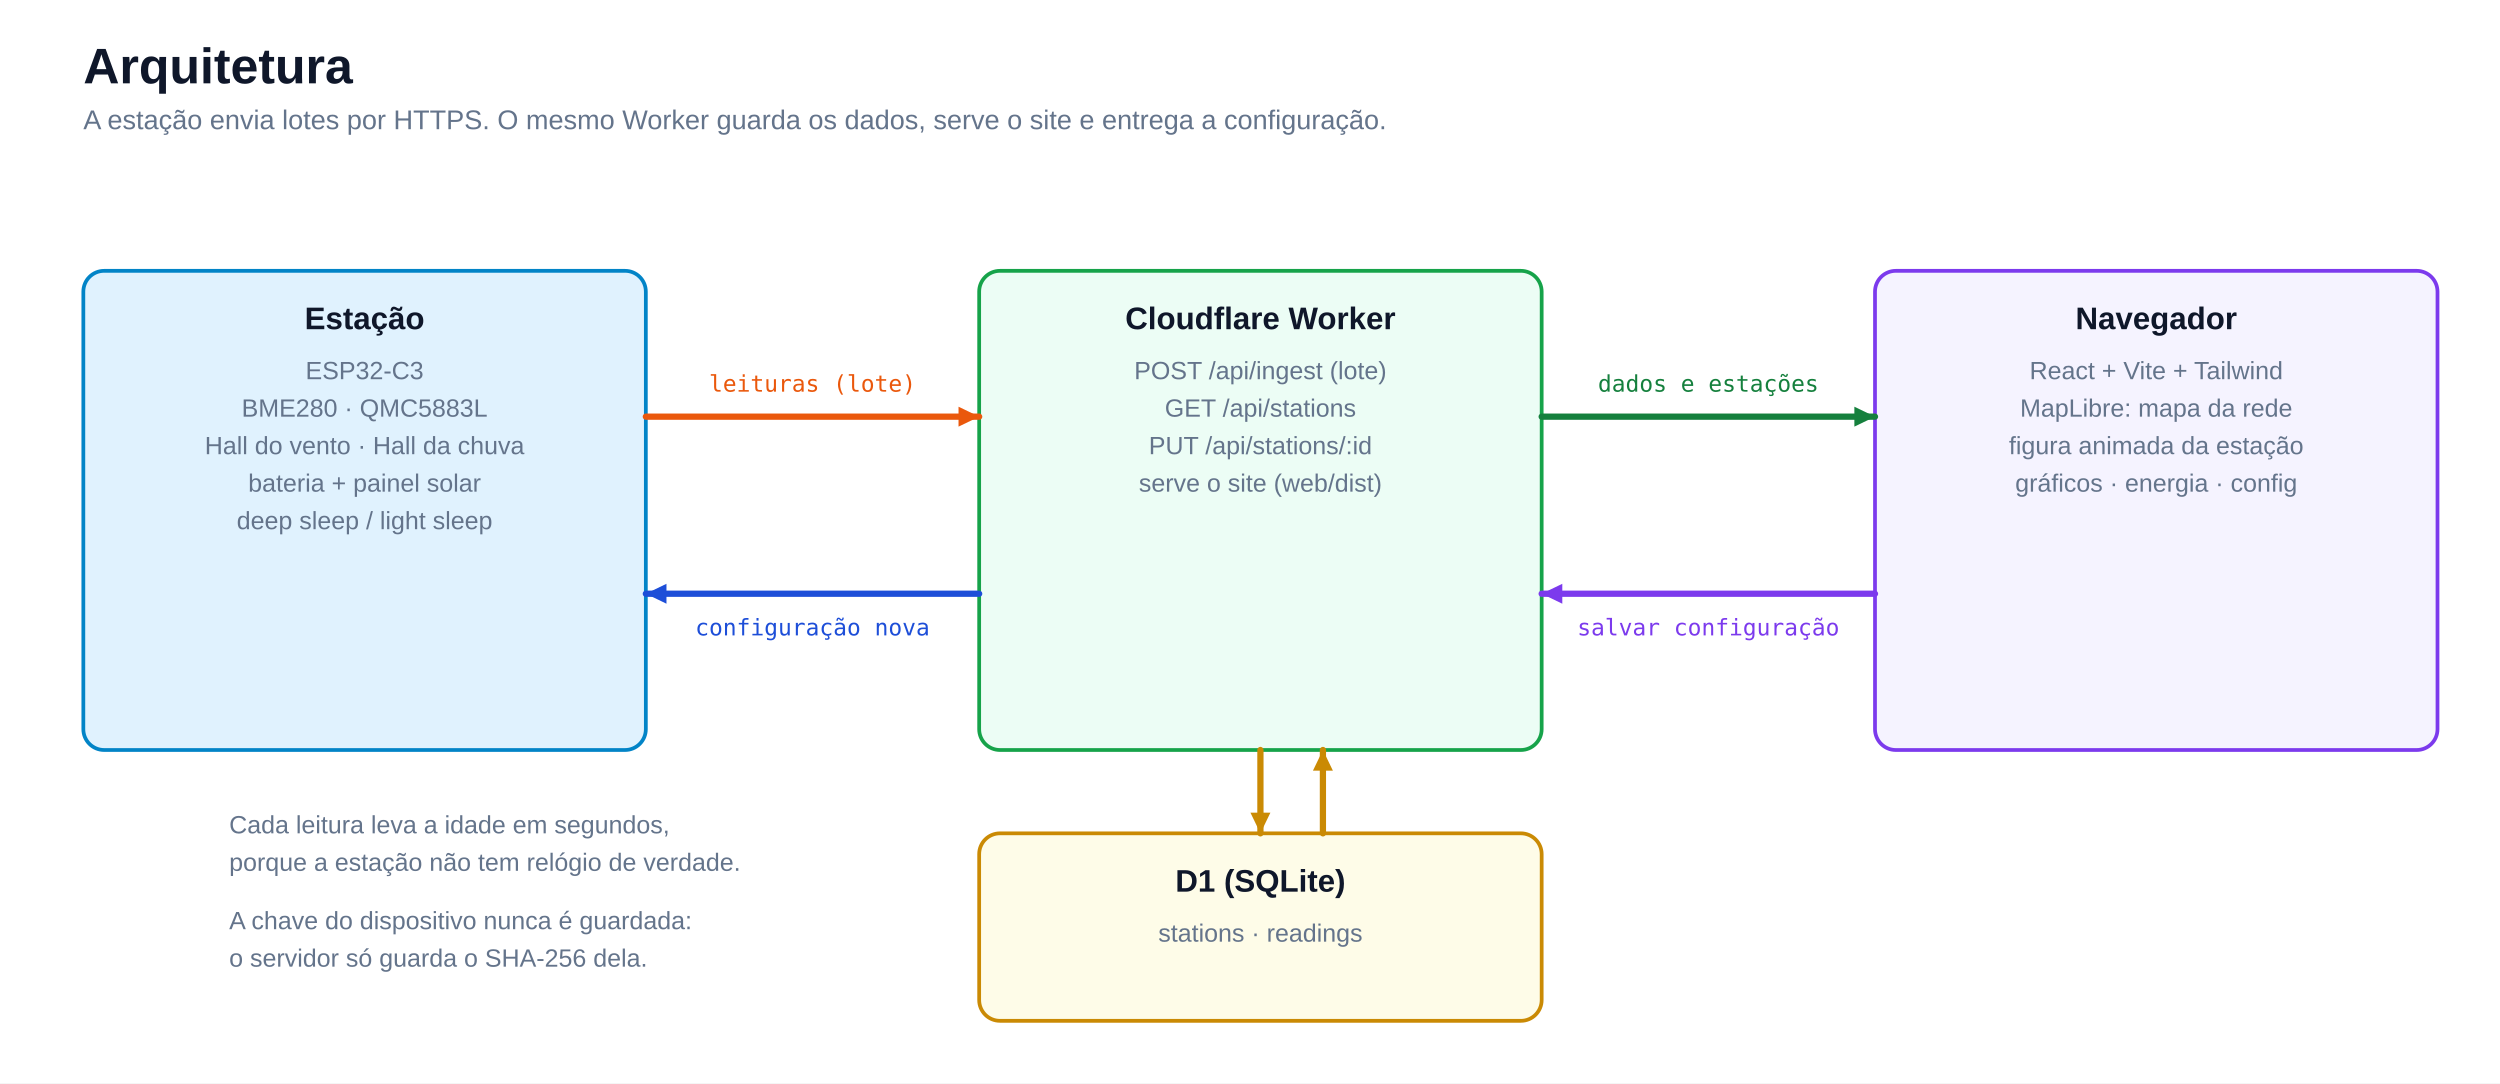
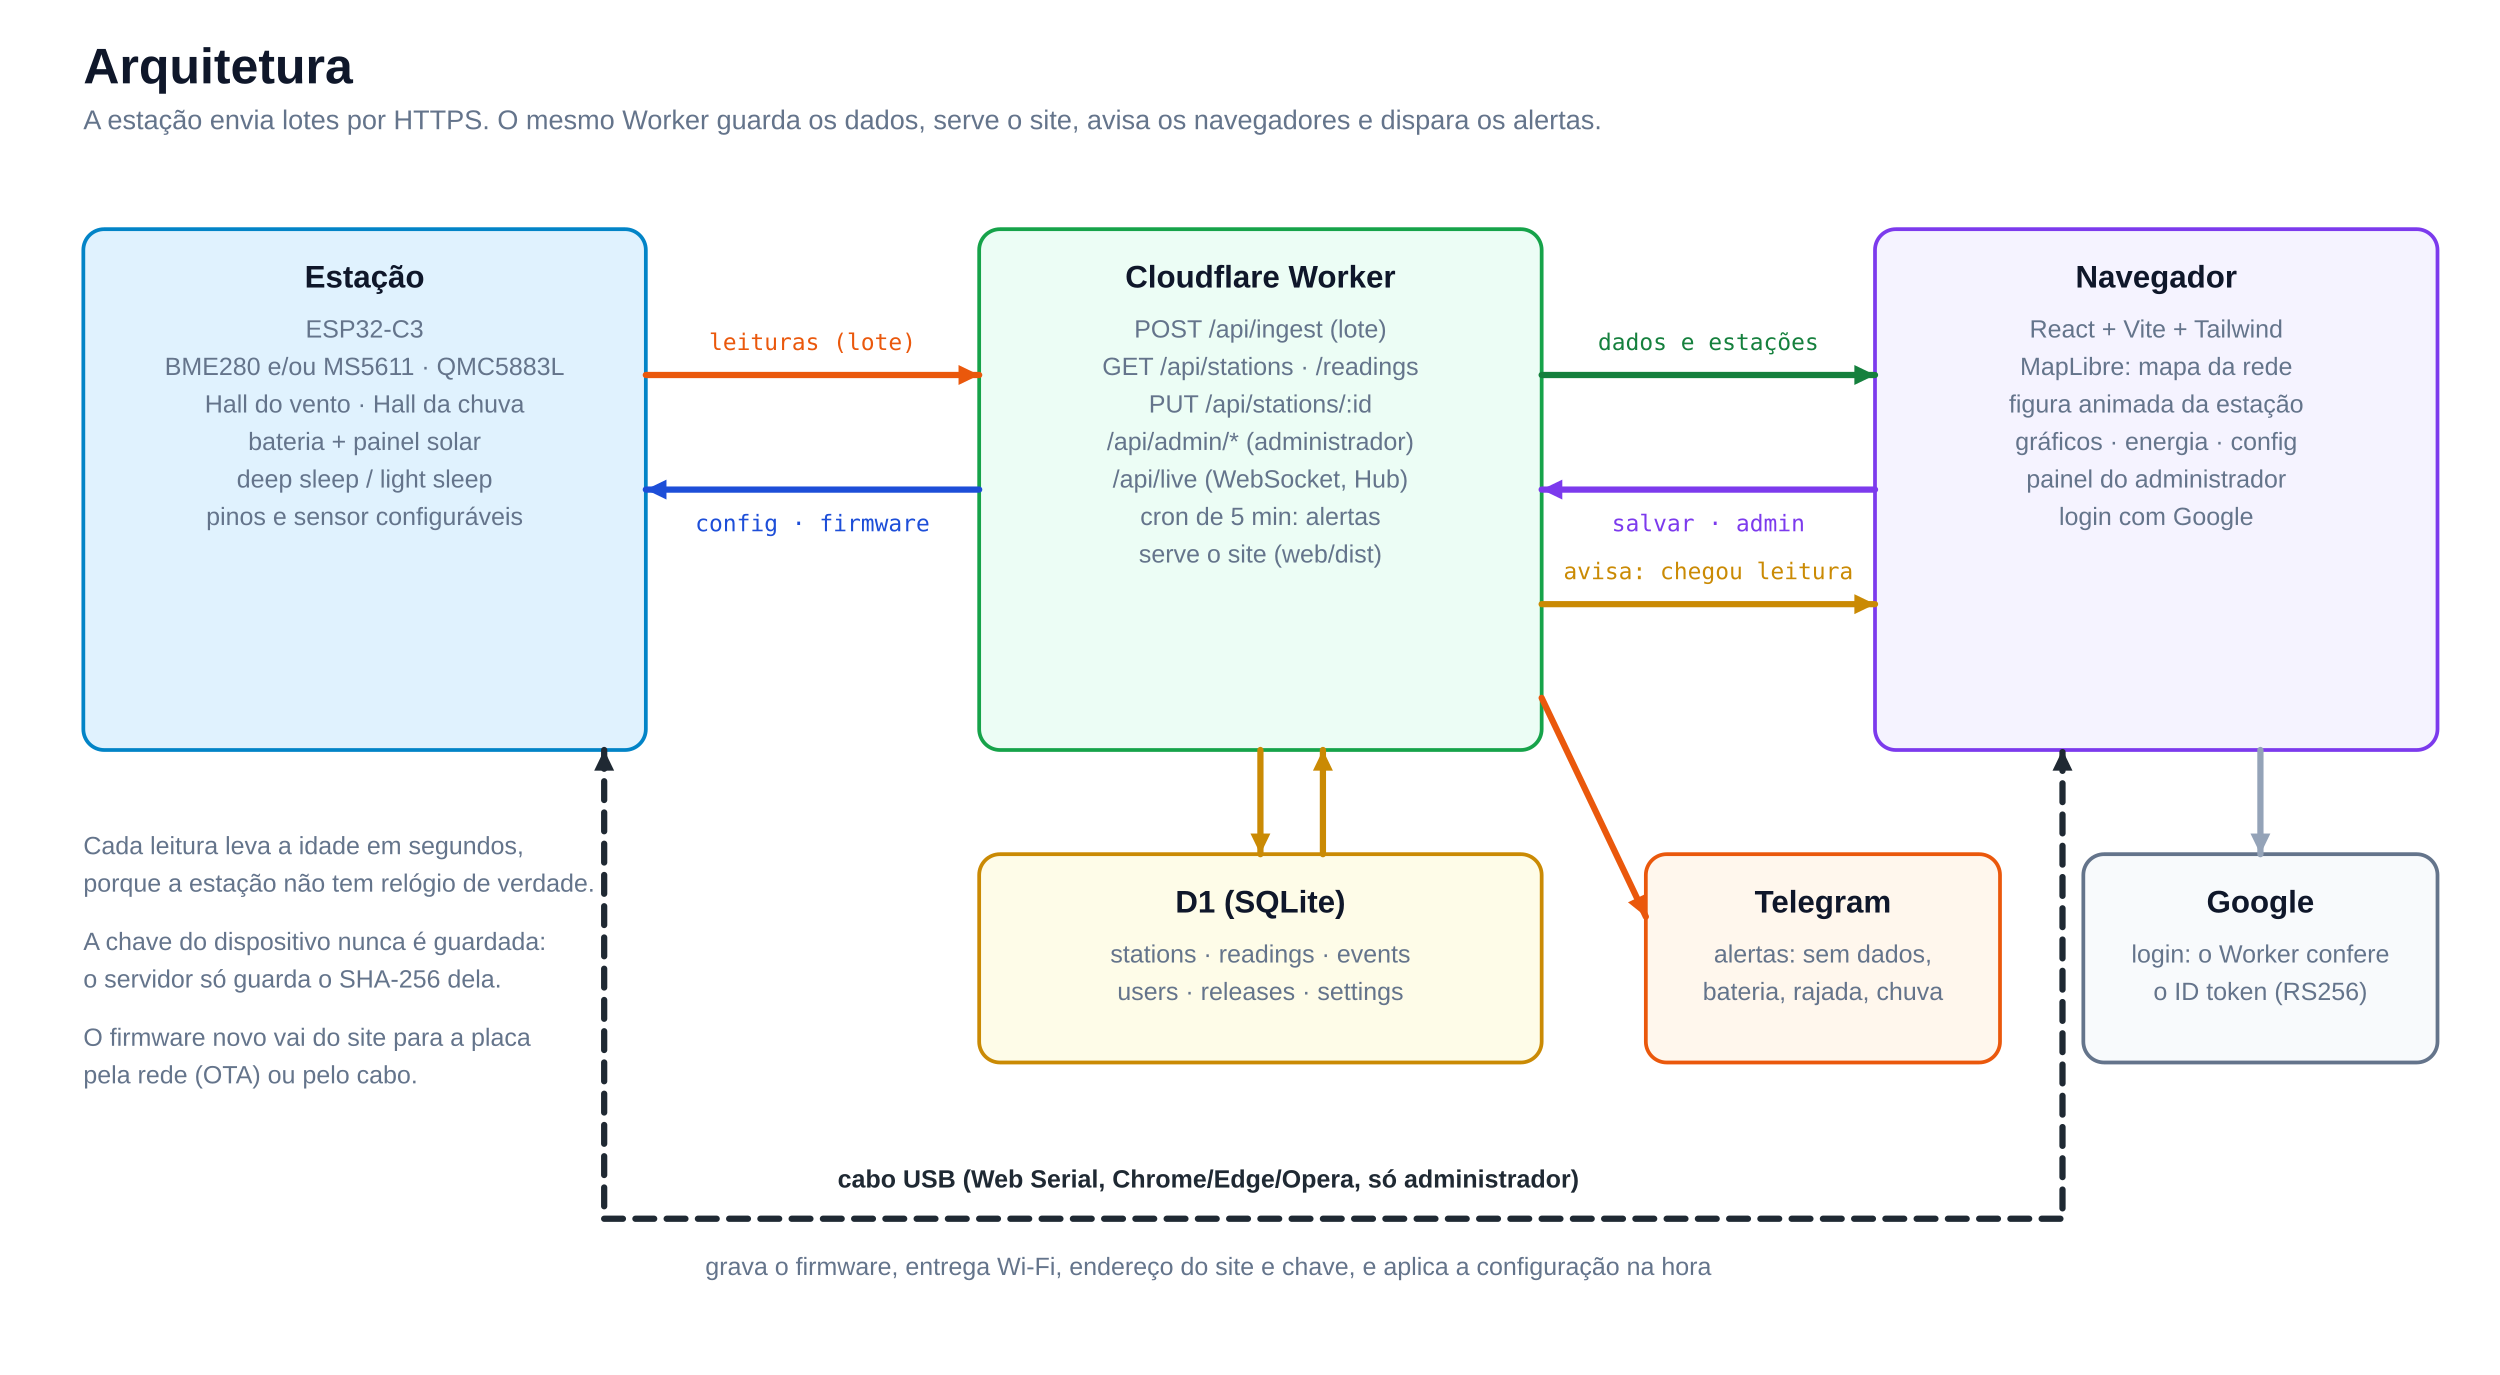
- <svg xmlns="http://www.w3.org/2000/svg" viewBox="0 0 1200 520" width="1200" height="520" role="img" aria-label="Arquitetura do sistema">
-   <rect width="1200" height="520" fill="#ffffff" />
+ <svg xmlns="http://www.w3.org/2000/svg" viewBox="0 0 1200 660" width="1200" height="660" role="img" aria-label="Arquitetura do sistema">
+   <rect width="1200" height="660" fill="#ffffff" />
  <text x="40" y="40" font-size="24" fill="#0f172a" text-anchor="start" font-weight="700" font-family="'Helvetica Neue', Arial, sans-serif">Arquitetura</text>
-   <text x="40" y="62" font-size="13" fill="#64748b" text-anchor="start" font-weight="400" font-family="'Helvetica Neue', Arial, sans-serif">A estação envia lotes por HTTPS. O mesmo Worker guarda os dados, serve o site e entrega a configuração.</text>
-   <rect x="40" y="130" width="270" height="230" rx="10" fill="#e0f2fe" stroke="#0284c7" stroke-width="1.8" />
-   <text x="175.0" y="158" font-size="15" fill="#0f172a" text-anchor="middle" font-weight="700" font-family="'Helvetica Neue', Arial, sans-serif">Estação</text>
-   <text x="175.0" y="182" font-size="12" fill="#64748b" text-anchor="middle" font-weight="400" font-family="'Helvetica Neue', Arial, sans-serif">ESP32-C3</text>
-   <text x="175.0" y="200" font-size="12" fill="#64748b" text-anchor="middle" font-weight="400" font-family="'Helvetica Neue', Arial, sans-serif">BME280 · QMC5883L</text>
-   <text x="175.0" y="218" font-size="12" fill="#64748b" text-anchor="middle" font-weight="400" font-family="'Helvetica Neue', Arial, sans-serif">Hall do vento · Hall da chuva</text>
-   <text x="175.0" y="236" font-size="12" fill="#64748b" text-anchor="middle" font-weight="400" font-family="'Helvetica Neue', Arial, sans-serif">bateria + painel solar</text>
-   <text x="175.0" y="254" font-size="12" fill="#64748b" text-anchor="middle" font-weight="400" font-family="'Helvetica Neue', Arial, sans-serif">deep sleep / light sleep</text>
-   <rect x="470" y="130" width="270" height="230" rx="10" fill="#ecfdf5" stroke="#16a34a" stroke-width="1.8" />
-   <text x="605.0" y="158" font-size="15" fill="#0f172a" text-anchor="middle" font-weight="700" font-family="'Helvetica Neue', Arial, sans-serif">Cloudflare Worker</text>
-   <text x="605.0" y="182" font-size="12" fill="#64748b" text-anchor="middle" font-weight="400" font-family="'Helvetica Neue', Arial, sans-serif">POST /api/ingest (lote)</text>
-   <text x="605.0" y="200" font-size="12" fill="#64748b" text-anchor="middle" font-weight="400" font-family="'Helvetica Neue', Arial, sans-serif">GET /api/stations</text>
-   <text x="605.0" y="218" font-size="12" fill="#64748b" text-anchor="middle" font-weight="400" font-family="'Helvetica Neue', Arial, sans-serif">PUT /api/stations/:id</text>
-   <text x="605.0" y="236" font-size="12" fill="#64748b" text-anchor="middle" font-weight="400" font-family="'Helvetica Neue', Arial, sans-serif">serve o site (web/dist)</text>
-   <text x="605.0" y="254" font-size="12" fill="#64748b" text-anchor="middle" font-weight="400" font-family="'Helvetica Neue', Arial, sans-serif" />
-   <rect x="470" y="400" width="270" height="90" rx="10" fill="#fefce8" stroke="#ca8a04" stroke-width="1.8" />
-   <text x="605.0" y="428" font-size="15" fill="#0f172a" text-anchor="middle" font-weight="700" font-family="'Helvetica Neue', Arial, sans-serif">D1 (SQLite)</text>
-   <text x="605.0" y="452" font-size="12" fill="#64748b" text-anchor="middle" font-weight="400" font-family="'Helvetica Neue', Arial, sans-serif">stations · readings</text>
-   <rect x="900" y="130" width="270" height="230" rx="10" fill="#f5f3ff" stroke="#7c3aed" stroke-width="1.8" />
-   <text x="1035.0" y="158" font-size="15" fill="#0f172a" text-anchor="middle" font-weight="700" font-family="'Helvetica Neue', Arial, sans-serif">Navegador</text>
-   <text x="1035.0" y="182" font-size="12" fill="#64748b" text-anchor="middle" font-weight="400" font-family="'Helvetica Neue', Arial, sans-serif">React + Vite + Tailwind</text>
-   <text x="1035.0" y="200" font-size="12" fill="#64748b" text-anchor="middle" font-weight="400" font-family="'Helvetica Neue', Arial, sans-serif">MapLibre: mapa da rede</text>
-   <text x="1035.0" y="218" font-size="12" fill="#64748b" text-anchor="middle" font-weight="400" font-family="'Helvetica Neue', Arial, sans-serif">figura animada da estação</text>
-   <text x="1035.0" y="236" font-size="12" fill="#64748b" text-anchor="middle" font-weight="400" font-family="'Helvetica Neue', Arial, sans-serif">gráficos · energia · config</text>
-   <path d="M310,200 L470,200" fill="none" stroke="#ea580c" stroke-width="3" stroke-linejoin="round" stroke-linecap="round" />
-   <polygon points="470,200 460.095,204.785 460.095,195.215" fill="#ea580c" />
-   <text x="390" y="188" font-size="11" fill="#ea580c" text-anchor="middle" font-weight="400" font-family="ui-monospace, 'SFMono-Regular', Menlo, Consolas, monospace">leituras (lote)</text>
-   <path d="M470,285 L310,285" fill="none" stroke="#1d4ed8" stroke-width="3" stroke-linejoin="round" stroke-linecap="round" />
-   <polygon points="310,285 319.905,280.215 319.905,289.785" fill="#1d4ed8" />
-   <text x="390" y="305" font-size="11" fill="#1d4ed8" text-anchor="middle" font-weight="400" font-family="ui-monospace, 'SFMono-Regular', Menlo, Consolas, monospace">configuração nova</text>
-   <path d="M740,200 L900,200" fill="none" stroke="#15803d" stroke-width="3" stroke-linejoin="round" stroke-linecap="round" />
-   <polygon points="900,200 890.095,204.785 890.095,195.215" fill="#15803d" />
-   <text x="820" y="188" font-size="11" fill="#15803d" text-anchor="middle" font-weight="400" font-family="ui-monospace, 'SFMono-Regular', Menlo, Consolas, monospace">dados e estações</text>
-   <path d="M900,285 L740,285" fill="none" stroke="#7c3aed" stroke-width="3" stroke-linejoin="round" stroke-linecap="round" />
-   <polygon points="740,285 749.905,280.215 749.905,289.785" fill="#7c3aed" />
-   <text x="820" y="305" font-size="11" fill="#7c3aed" text-anchor="middle" font-weight="400" font-family="ui-monospace, 'SFMono-Regular', Menlo, Consolas, monospace">salvar configuração</text>
-   <path d="M605,360 L605,400" fill="none" stroke="#ca8a04" stroke-width="3" stroke-linejoin="round" stroke-linecap="round" />
-   <polygon points="605,400 600.215,390.095 609.785,390.095" fill="#ca8a04" />
-   <path d="M635,400 L635,360" fill="none" stroke="#ca8a04" stroke-width="3" stroke-linejoin="round" stroke-linecap="round" />
+   <text x="40" y="62" font-size="13" fill="#64748b" text-anchor="start" font-weight="400" font-family="'Helvetica Neue', Arial, sans-serif">A estação envia lotes por HTTPS. O mesmo Worker guarda os dados, serve o site, avisa os navegadores e dispara os alertas.</text>
+   <rect x="40" y="110" width="270" height="250" rx="10" fill="#e0f2fe" stroke="#0284c7" stroke-width="1.8" />
+   <text x="175.0" y="138" font-size="15" fill="#0f172a" text-anchor="middle" font-weight="700" font-family="'Helvetica Neue', Arial, sans-serif">Estação</text>
+   <text x="175.0" y="162" font-size="12" fill="#64748b" text-anchor="middle" font-weight="400" font-family="'Helvetica Neue', Arial, sans-serif">ESP32-C3</text>
+   <text x="175.0" y="180" font-size="12" fill="#64748b" text-anchor="middle" font-weight="400" font-family="'Helvetica Neue', Arial, sans-serif">BME280 e/ou MS5611 · QMC5883L</text>
+   <text x="175.0" y="198" font-size="12" fill="#64748b" text-anchor="middle" font-weight="400" font-family="'Helvetica Neue', Arial, sans-serif">Hall do vento · Hall da chuva</text>
+   <text x="175.0" y="216" font-size="12" fill="#64748b" text-anchor="middle" font-weight="400" font-family="'Helvetica Neue', Arial, sans-serif">bateria + painel solar</text>
+   <text x="175.0" y="234" font-size="12" fill="#64748b" text-anchor="middle" font-weight="400" font-family="'Helvetica Neue', Arial, sans-serif">deep sleep / light sleep</text>
+   <text x="175.0" y="252" font-size="12" fill="#64748b" text-anchor="middle" font-weight="400" font-family="'Helvetica Neue', Arial, sans-serif">pinos e sensor configuráveis</text>
+   <rect x="470" y="110" width="270" height="250" rx="10" fill="#ecfdf5" stroke="#16a34a" stroke-width="1.8" />
+   <text x="605.0" y="138" font-size="15" fill="#0f172a" text-anchor="middle" font-weight="700" font-family="'Helvetica Neue', Arial, sans-serif">Cloudflare Worker</text>
+   <text x="605.0" y="162" font-size="12" fill="#64748b" text-anchor="middle" font-weight="400" font-family="'Helvetica Neue', Arial, sans-serif">POST /api/ingest (lote)</text>
+   <text x="605.0" y="180" font-size="12" fill="#64748b" text-anchor="middle" font-weight="400" font-family="'Helvetica Neue', Arial, sans-serif">GET /api/stations · /readings</text>
+   <text x="605.0" y="198" font-size="12" fill="#64748b" text-anchor="middle" font-weight="400" font-family="'Helvetica Neue', Arial, sans-serif">PUT /api/stations/:id</text>
+   <text x="605.0" y="216" font-size="12" fill="#64748b" text-anchor="middle" font-weight="400" font-family="'Helvetica Neue', Arial, sans-serif">/api/admin/* (administrador)</text>
+   <text x="605.0" y="234" font-size="12" fill="#64748b" text-anchor="middle" font-weight="400" font-family="'Helvetica Neue', Arial, sans-serif">/api/live (WebSocket, Hub)</text>
+   <text x="605.0" y="252" font-size="12" fill="#64748b" text-anchor="middle" font-weight="400" font-family="'Helvetica Neue', Arial, sans-serif">cron de 5 min: alertas</text>
+   <text x="605.0" y="270" font-size="12" fill="#64748b" text-anchor="middle" font-weight="400" font-family="'Helvetica Neue', Arial, sans-serif">serve o site (web/dist)</text>
+   <rect x="900" y="110" width="270" height="250" rx="10" fill="#f5f3ff" stroke="#7c3aed" stroke-width="1.8" />
+   <text x="1035.0" y="138" font-size="15" fill="#0f172a" text-anchor="middle" font-weight="700" font-family="'Helvetica Neue', Arial, sans-serif">Navegador</text>
+   <text x="1035.0" y="162" font-size="12" fill="#64748b" text-anchor="middle" font-weight="400" font-family="'Helvetica Neue', Arial, sans-serif">React + Vite + Tailwind</text>
+   <text x="1035.0" y="180" font-size="12" fill="#64748b" text-anchor="middle" font-weight="400" font-family="'Helvetica Neue', Arial, sans-serif">MapLibre: mapa da rede</text>
+   <text x="1035.0" y="198" font-size="12" fill="#64748b" text-anchor="middle" font-weight="400" font-family="'Helvetica Neue', Arial, sans-serif">figura animada da estação</text>
+   <text x="1035.0" y="216" font-size="12" fill="#64748b" text-anchor="middle" font-weight="400" font-family="'Helvetica Neue', Arial, sans-serif">gráficos · energia · config</text>
+   <text x="1035.0" y="234" font-size="12" fill="#64748b" text-anchor="middle" font-weight="400" font-family="'Helvetica Neue', Arial, sans-serif">painel do administrador</text>
+   <text x="1035.0" y="252" font-size="12" fill="#64748b" text-anchor="middle" font-weight="400" font-family="'Helvetica Neue', Arial, sans-serif">login com Google</text>
+   <rect x="470" y="410" width="270" height="100" rx="10" fill="#fefce8" stroke="#ca8a04" stroke-width="1.8" />
+   <text x="605.0" y="438" font-size="15" fill="#0f172a" text-anchor="middle" font-weight="700" font-family="'Helvetica Neue', Arial, sans-serif">D1 (SQLite)</text>
+   <text x="605.0" y="462" font-size="12" fill="#64748b" text-anchor="middle" font-weight="400" font-family="'Helvetica Neue', Arial, sans-serif">stations · readings · events</text>
+   <text x="605.0" y="480" font-size="12" fill="#64748b" text-anchor="middle" font-weight="400" font-family="'Helvetica Neue', Arial, sans-serif">users · releases · settings</text>
+   <rect x="790" y="410" width="170" height="100" rx="10" fill="#fff7ed" stroke="#ea580c" stroke-width="1.8" />
+   <text x="875.0" y="438" font-size="15" fill="#0f172a" text-anchor="middle" font-weight="700" font-family="'Helvetica Neue', Arial, sans-serif">Telegram</text>
+   <text x="875.0" y="462" font-size="12" fill="#64748b" text-anchor="middle" font-weight="400" font-family="'Helvetica Neue', Arial, sans-serif">alertas: sem dados,</text>
+   <text x="875.0" y="480" font-size="12" fill="#64748b" text-anchor="middle" font-weight="400" font-family="'Helvetica Neue', Arial, sans-serif">bateria, rajada, chuva</text>
+   <rect x="1000" y="410" width="170" height="100" rx="10" fill="#f8fafc" stroke="#64748b" stroke-width="1.8" />
+   <text x="1085.0" y="438" font-size="15" fill="#0f172a" text-anchor="middle" font-weight="700" font-family="'Helvetica Neue', Arial, sans-serif">Google</text>
+   <text x="1085.0" y="462" font-size="12" fill="#64748b" text-anchor="middle" font-weight="400" font-family="'Helvetica Neue', Arial, sans-serif">login: o Worker confere</text>
+   <text x="1085.0" y="480" font-size="12" fill="#64748b" text-anchor="middle" font-weight="400" font-family="'Helvetica Neue', Arial, sans-serif">o ID token (RS256)</text>
+   <path d="M310,180 L470,180" fill="none" stroke="#ea580c" stroke-width="3" stroke-linejoin="round" stroke-linecap="round" />
+   <polygon points="470,180 460.095,184.785 460.095,175.215" fill="#ea580c" />
+   <text x="390" y="168" font-size="11" fill="#ea580c" text-anchor="middle" font-weight="400" font-family="ui-monospace, 'SFMono-Regular', Menlo, Consolas, monospace">leituras (lote)</text>
+   <path d="M470,235 L310,235" fill="none" stroke="#1d4ed8" stroke-width="3" stroke-linejoin="round" stroke-linecap="round" />
+   <polygon points="310,235 319.905,230.215 319.905,239.785" fill="#1d4ed8" />
+   <text x="390" y="255" font-size="11" fill="#1d4ed8" text-anchor="middle" font-weight="400" font-family="ui-monospace, 'SFMono-Regular', Menlo, Consolas, monospace">config · firmware</text>
+   <path d="M740,180 L900,180" fill="none" stroke="#15803d" stroke-width="3" stroke-linejoin="round" stroke-linecap="round" />
+   <polygon points="900,180 890.095,184.785 890.095,175.215" fill="#15803d" />
+   <text x="820" y="168" font-size="11" fill="#15803d" text-anchor="middle" font-weight="400" font-family="ui-monospace, 'SFMono-Regular', Menlo, Consolas, monospace">dados e estações</text>
+   <path d="M900,235 L740,235" fill="none" stroke="#7c3aed" stroke-width="3" stroke-linejoin="round" stroke-linecap="round" />
+   <polygon points="740,235 749.905,230.215 749.905,239.785" fill="#7c3aed" />
+   <text x="820" y="255" font-size="11" fill="#7c3aed" text-anchor="middle" font-weight="400" font-family="ui-monospace, 'SFMono-Regular', Menlo, Consolas, monospace">salvar · admin</text>
+   <path d="M740,290 L900,290" fill="none" stroke="#ca8a04" stroke-width="3" stroke-linejoin="round" stroke-linecap="round" />
+   <polygon points="900,290 890.095,294.785 890.095,285.215" fill="#ca8a04" />
+   <text x="820" y="278" font-size="11" fill="#ca8a04" text-anchor="middle" font-weight="400" font-family="ui-monospace, 'SFMono-Regular', Menlo, Consolas, monospace">avisa: chegou leitura</text>
+   <path d="M605,360 L605,410" fill="none" stroke="#ca8a04" stroke-width="3" stroke-linejoin="round" stroke-linecap="round" />
+   <polygon points="605,410 600.215,400.095 609.785,400.095" fill="#ca8a04" />
+   <path d="M635,410 L635,360" fill="none" stroke="#ca8a04" stroke-width="3" stroke-linejoin="round" stroke-linecap="round" />
  <polygon points="635,360 639.785,369.905 630.215,369.905" fill="#ca8a04" />
-   <text x="110" y="400" font-size="12" fill="#64748b" text-anchor="start" font-weight="400" font-family="'Helvetica Neue', Arial, sans-serif">Cada leitura leva a idade em segundos,</text>
-   <text x="110" y="418" font-size="12" fill="#64748b" text-anchor="start" font-weight="400" font-family="'Helvetica Neue', Arial, sans-serif">porque a estação não tem relógio de verdade.</text>
-   <text x="110" y="446" font-size="12" fill="#64748b" text-anchor="start" font-weight="400" font-family="'Helvetica Neue', Arial, sans-serif">A chave do dispositivo nunca é guardada:</text>
-   <text x="110" y="464" font-size="12" fill="#64748b" text-anchor="start" font-weight="400" font-family="'Helvetica Neue', Arial, sans-serif">o servidor só guarda o SHA-256 dela.</text>
+   <path d="M740,335 L790,440" fill="none" stroke="#ea580c" stroke-width="3" stroke-linejoin="round" stroke-linecap="round" />
+   <polygon points="790,440 781.422,433.114 790.061,429" fill="#ea580c" />
+   <path d="M1085,360 L1085,410" fill="none" stroke="#94a3b8" stroke-width="3" stroke-linejoin="round" stroke-linecap="round" />
+   <polygon points="1085,410 1080.215,400.095 1089.785,400.095" fill="#94a3b8" />
+   <path d="M290,360 L290,585 L990,585 L990,360" fill="none" stroke="#1f2933" stroke-width="3" stroke-linejoin="round" stroke-linecap="round" stroke-dasharray="9 6" />
+   <polygon points="990,360 994.785,369.905 985.215,369.905" fill="#1f2933" />
+   <polygon points="290,360 294.785,369.905 285.215,369.905" fill="#1f2933" />
+   <text x="580" y="570" font-size="12" fill="#1f2933" text-anchor="middle" font-weight="700" font-family="'Helvetica Neue', Arial, sans-serif">cabo USB (Web Serial, Chrome/Edge/Opera, só administrador)</text>
+   <text x="580" y="612" font-size="12" fill="#64748b" text-anchor="middle" font-weight="400" font-family="'Helvetica Neue', Arial, sans-serif">grava o firmware, entrega Wi-Fi, endereço do site e chave, e aplica a configuração na hora</text>
+   <text x="40" y="410" font-size="12" fill="#64748b" text-anchor="start" font-weight="400" font-family="'Helvetica Neue', Arial, sans-serif">Cada leitura leva a idade em segundos,</text>
+   <text x="40" y="428" font-size="12" fill="#64748b" text-anchor="start" font-weight="400" font-family="'Helvetica Neue', Arial, sans-serif">porque a estação não tem relógio de verdade.</text>
+   <text x="40" y="456" font-size="12" fill="#64748b" text-anchor="start" font-weight="400" font-family="'Helvetica Neue', Arial, sans-serif">A chave do dispositivo nunca é guardada:</text>
+   <text x="40" y="474" font-size="12" fill="#64748b" text-anchor="start" font-weight="400" font-family="'Helvetica Neue', Arial, sans-serif">o servidor só guarda o SHA-256 dela.</text>
+   <text x="40" y="502" font-size="12" fill="#64748b" text-anchor="start" font-weight="400" font-family="'Helvetica Neue', Arial, sans-serif">O firmware novo vai do site para a placa</text>
+   <text x="40" y="520" font-size="12" fill="#64748b" text-anchor="start" font-weight="400" font-family="'Helvetica Neue', Arial, sans-serif">pela rede (OTA) ou pelo cabo.</text>
</svg>
